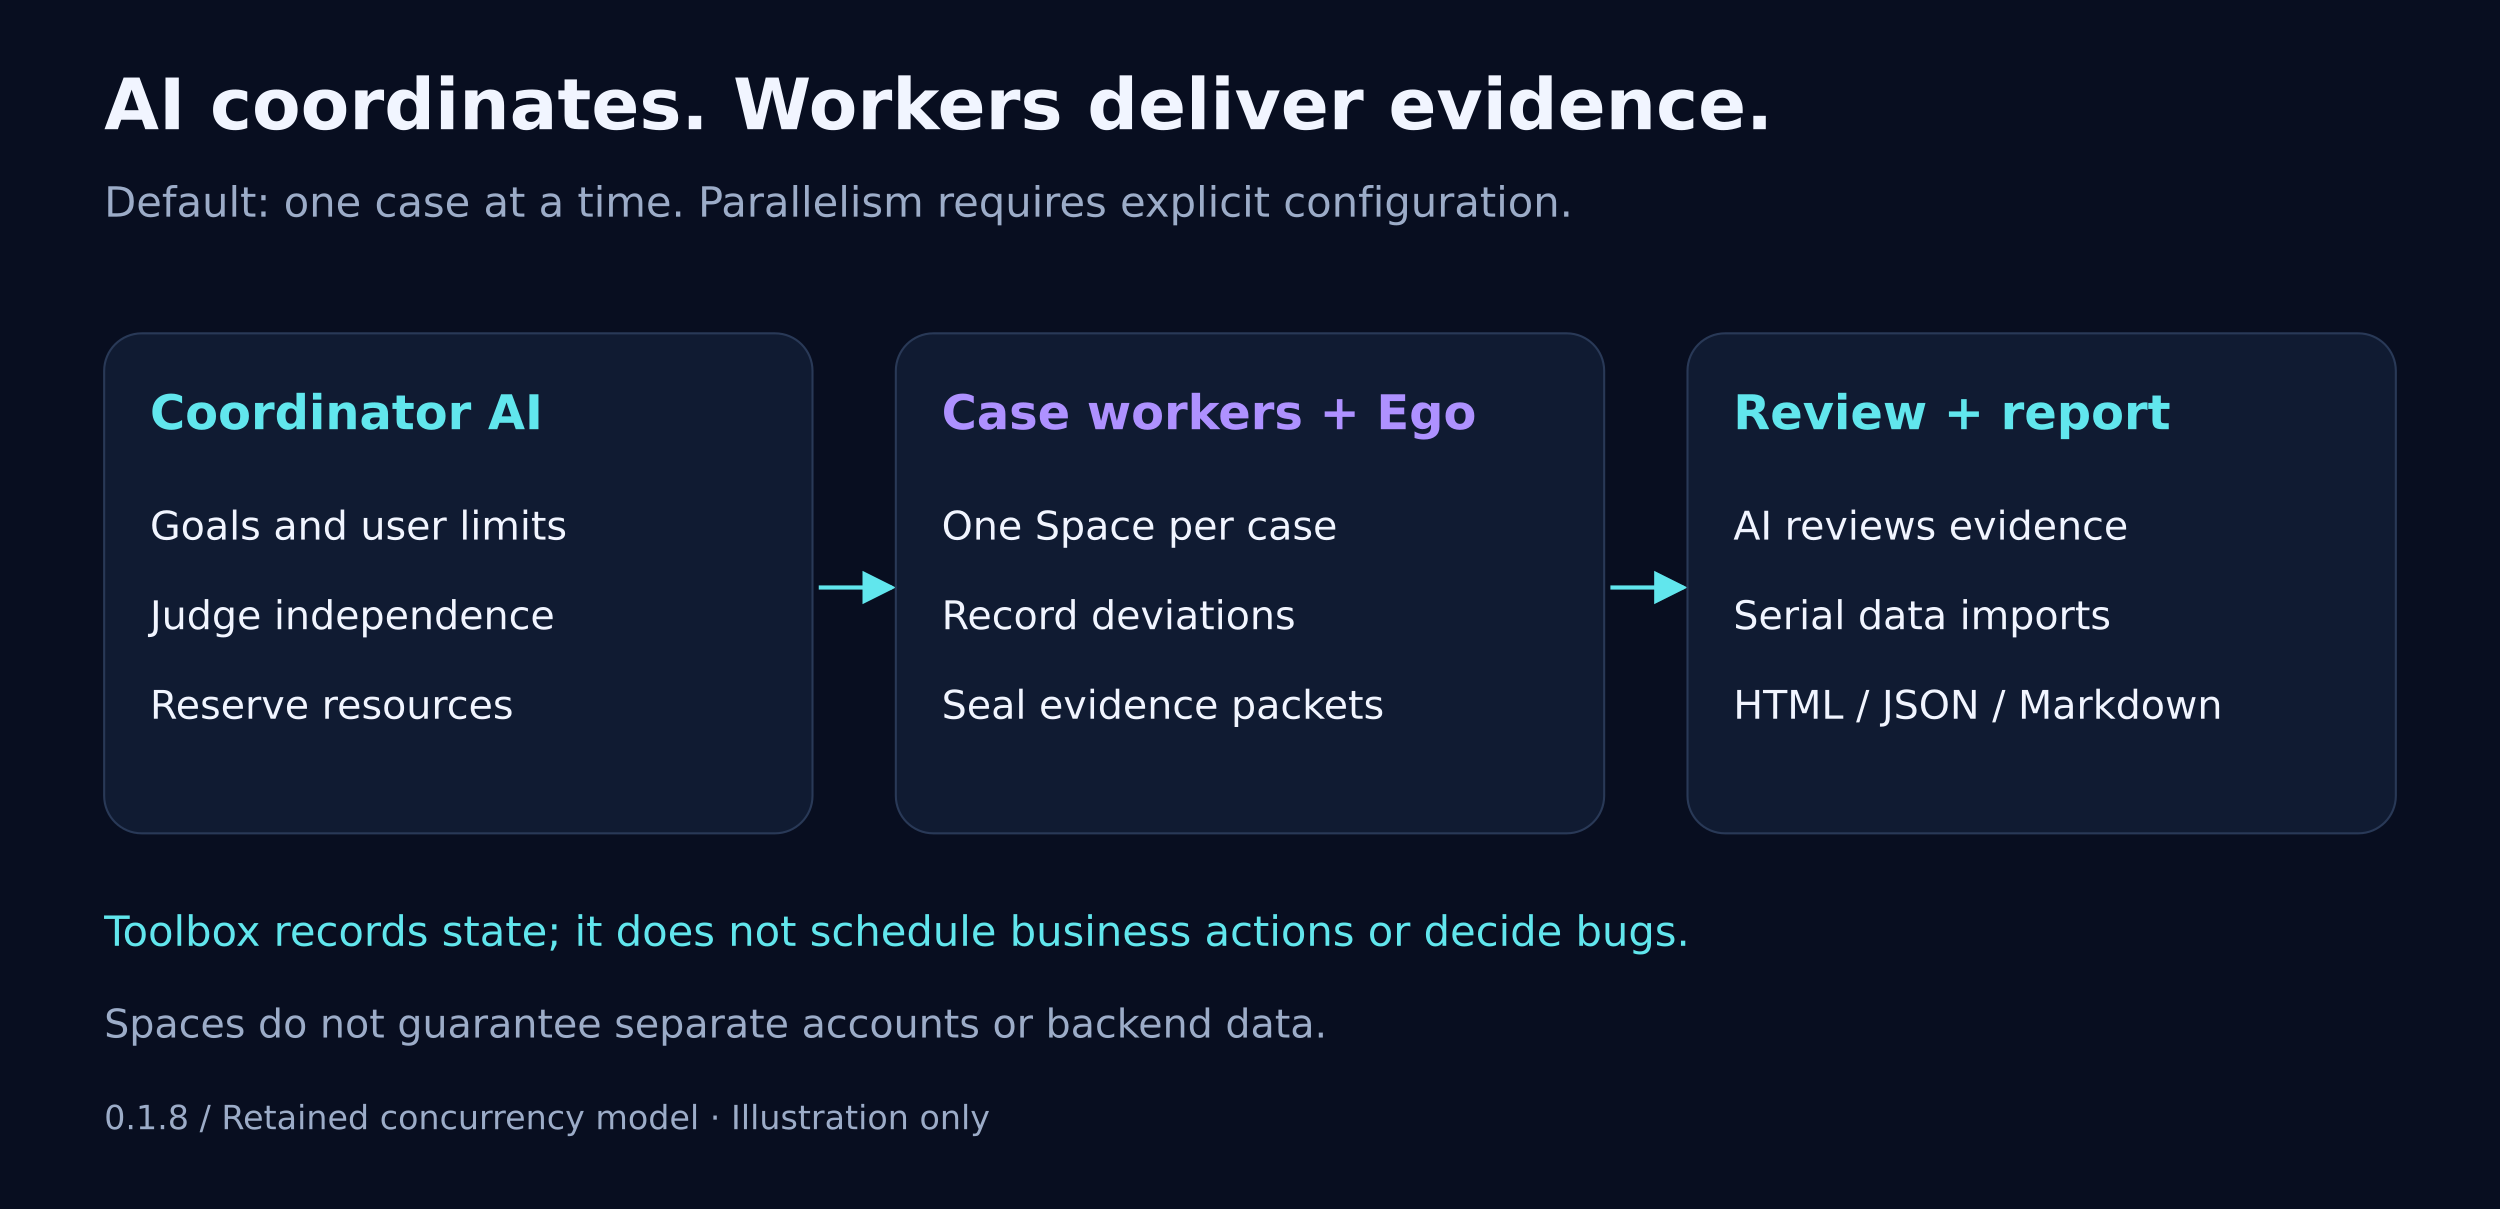
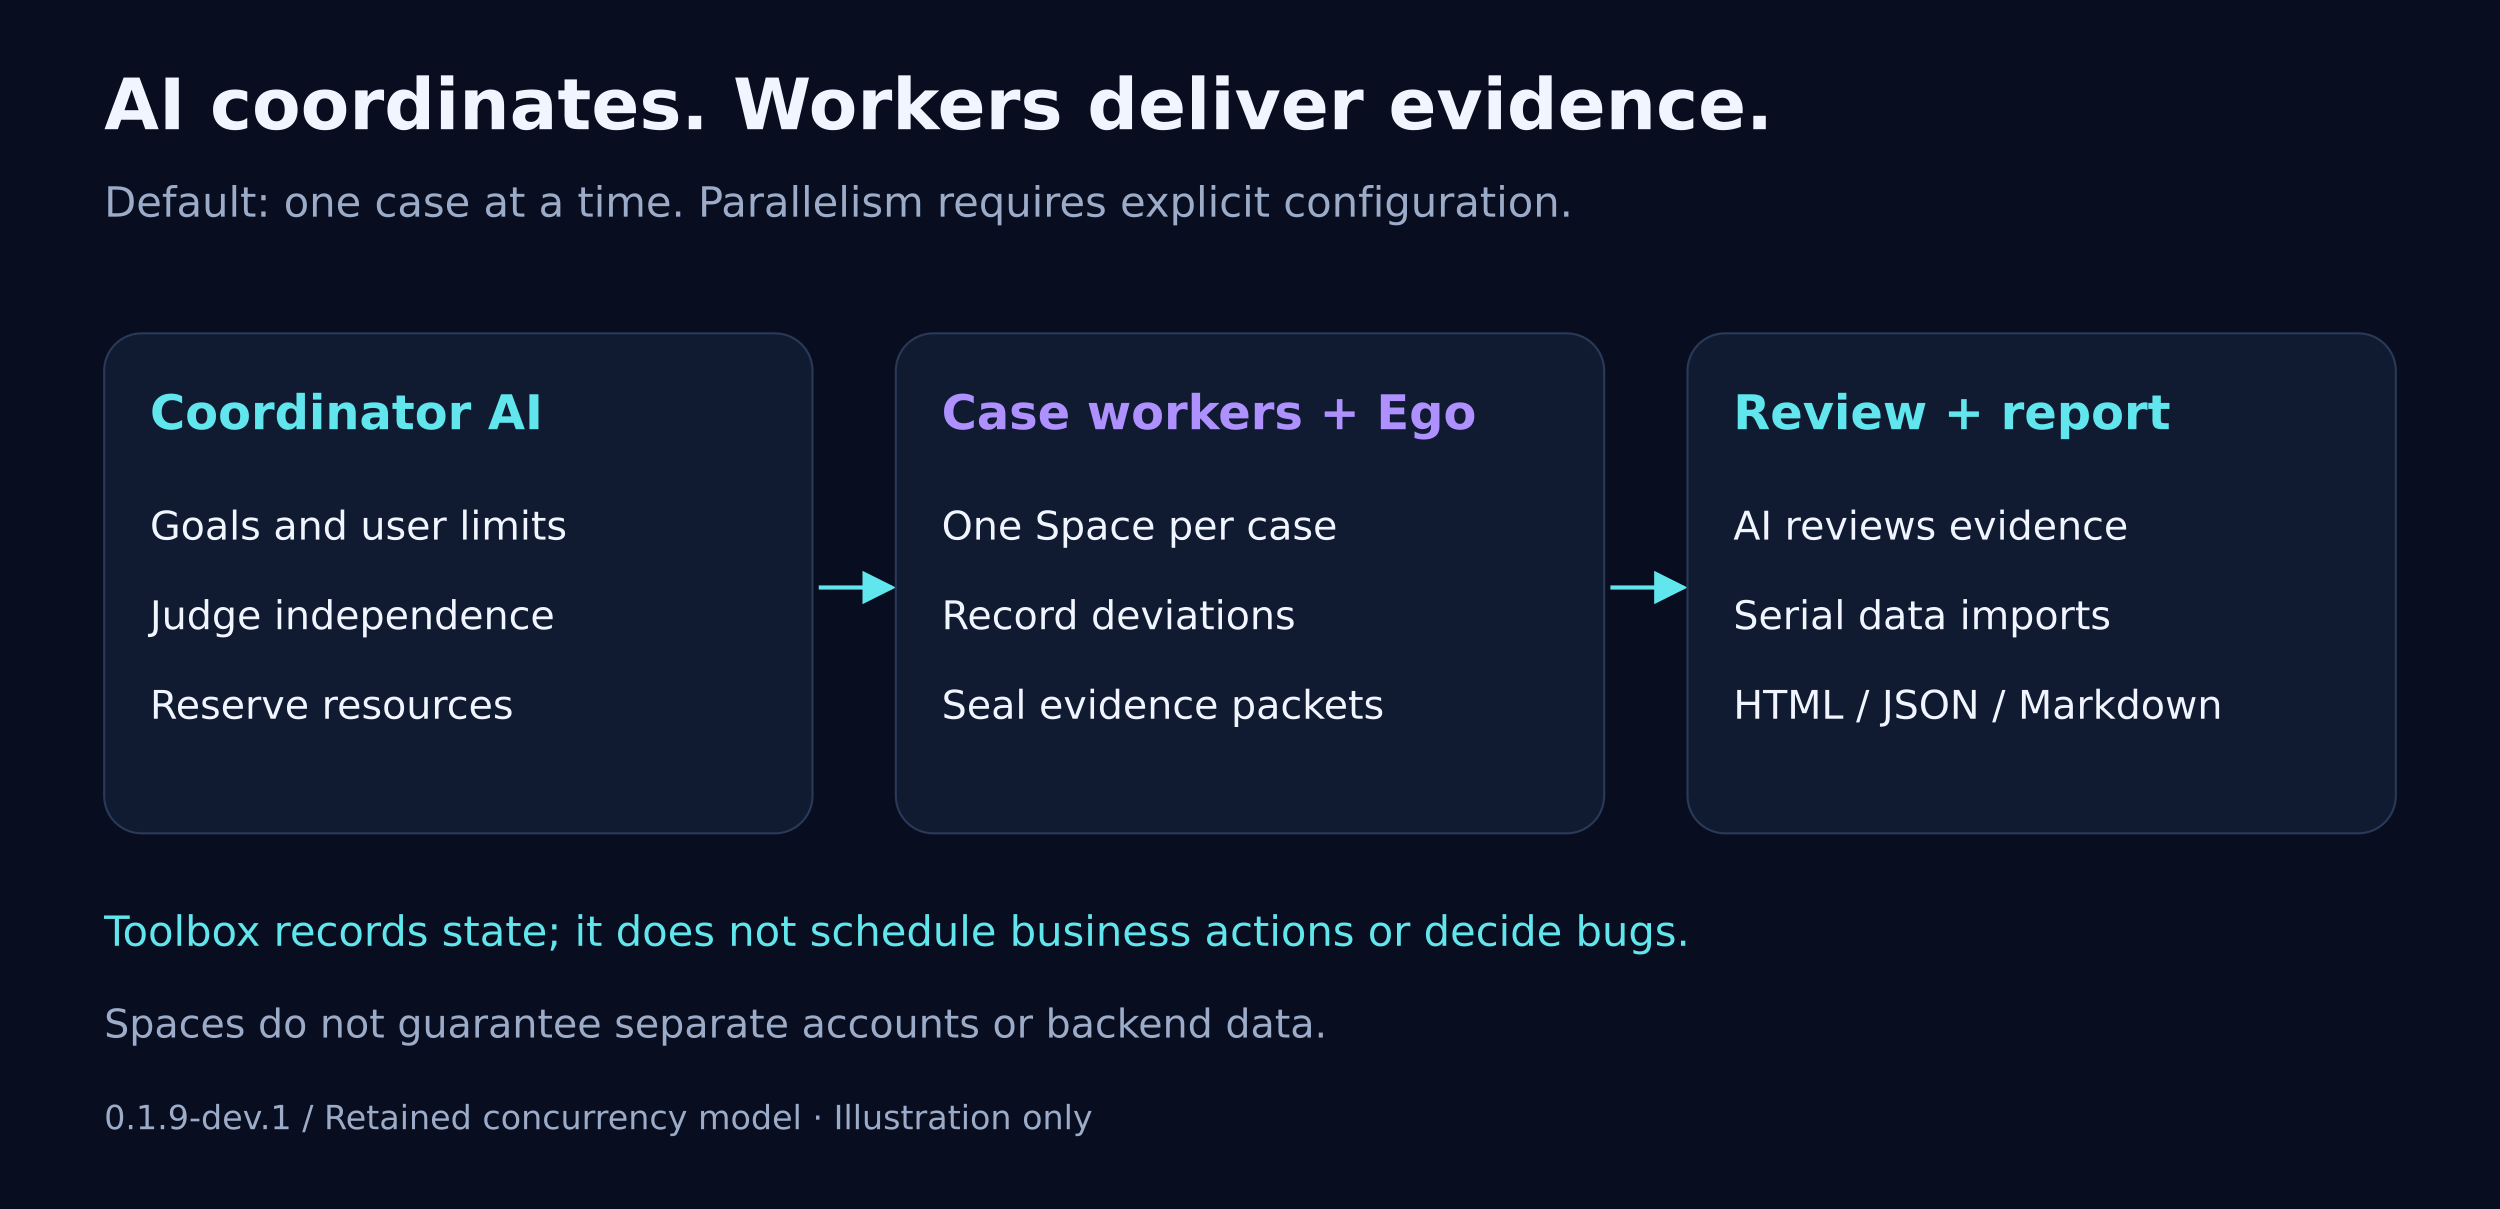
<svg xmlns="http://www.w3.org/2000/svg" width="1200" height="580" viewBox="0 0 1200 580" role="img" aria-label="Configurable parallel testing">
  <defs>
    <linearGradient id="g">
      <stop stop-color="#61e6ed" />
      <stop offset="1" stop-color="#ae91ff" />
    </linearGradient>
    <marker id="arrow" markerWidth="8" markerHeight="8" refX="7" refY="4" orient="auto">
      <path d="M0,0 L8,4 L0,8" fill="#61e6ed" />
    </marker>
  </defs>
  <g font-family="DejaVu Sans, Noto Sans CJK SC, sans-serif">
    <rect x="0" y="0" width="1200" height="580" rx="0" fill="#080e20" stroke="#080e20" />
    <path d="M0,2 H1200" stroke="url(#g)" stroke-width="4" />
    <text x="50" y="62" font-size="34" fill="#f1f5ff" font-weight="700">AI coordinates. Workers deliver evidence.</text>
    <text x="50" y="104" font-size="20" fill="#9cacc8" font-weight="400">Default: one case at a time. Parallelism requires explicit configuration.</text>
    <rect x="50" y="160" width="340" height="240" rx="18" fill="#101b32" stroke="#293957" />
    <text x="72" y="206" font-size="23" fill="#61e6ed" font-weight="700">Coordinator AI</text>
    <text x="72" y="259" font-size="19" fill="#f1f5ff" font-weight="400">Goals and user limits</text>
    <text x="72" y="302" font-size="19" fill="#f1f5ff" font-weight="400">Judge independence</text>
    <text x="72" y="345" font-size="19" fill="#f1f5ff" font-weight="400">Reserve resources</text>
    <path d="M393,282 L428,282" stroke="#61e6ed" stroke-width="2" fill="none" marker-end="url(#arrow)" />
    <rect x="430" y="160" width="340" height="240" rx="18" fill="#101b32" stroke="#293957" />
    <text x="452" y="206" font-size="23" fill="#ae91ff" font-weight="700">Case workers + Ego</text>
    <text x="452" y="259" font-size="19" fill="#f1f5ff" font-weight="400">One Space per case</text>
    <text x="452" y="302" font-size="19" fill="#f1f5ff" font-weight="400">Record deviations</text>
    <text x="452" y="345" font-size="19" fill="#f1f5ff" font-weight="400">Seal evidence packets</text>
    <path d="M773,282 L808,282" stroke="#61e6ed" stroke-width="2" fill="none" marker-end="url(#arrow)" />
    <rect x="810" y="160" width="340" height="240" rx="18" fill="#101b32" stroke="#293957" />
    <text x="832" y="206" font-size="23" fill="#61e6ed" font-weight="700">Review + report</text>
    <text x="832" y="259" font-size="19" fill="#f1f5ff" font-weight="400">AI reviews evidence</text>
    <text x="832" y="302" font-size="19" fill="#f1f5ff" font-weight="400">Serial data imports</text>
    <text x="832" y="345" font-size="19" fill="#f1f5ff" font-weight="400">HTML / JSON / Markdown</text>
    <text x="50" y="454" font-size="20" fill="#61e6ed" font-weight="400">Toolbox records state; it does not schedule business actions or decide bugs.</text>
    <text x="50" y="498" font-size="19" fill="#9cacc8" font-weight="400">Spaces do not guarantee separate accounts or backend data.</text>
-     <text x="50" y="542" font-size="16" fill="#9cacc8" font-weight="400">0.1.8  /  Retained concurrency model · Illustration only</text>
+     <text x="50" y="542" font-size="16" fill="#9cacc8" font-weight="400">0.1.9-dev.1  /  Retained concurrency model · Illustration only</text>
  </g>
</svg>
